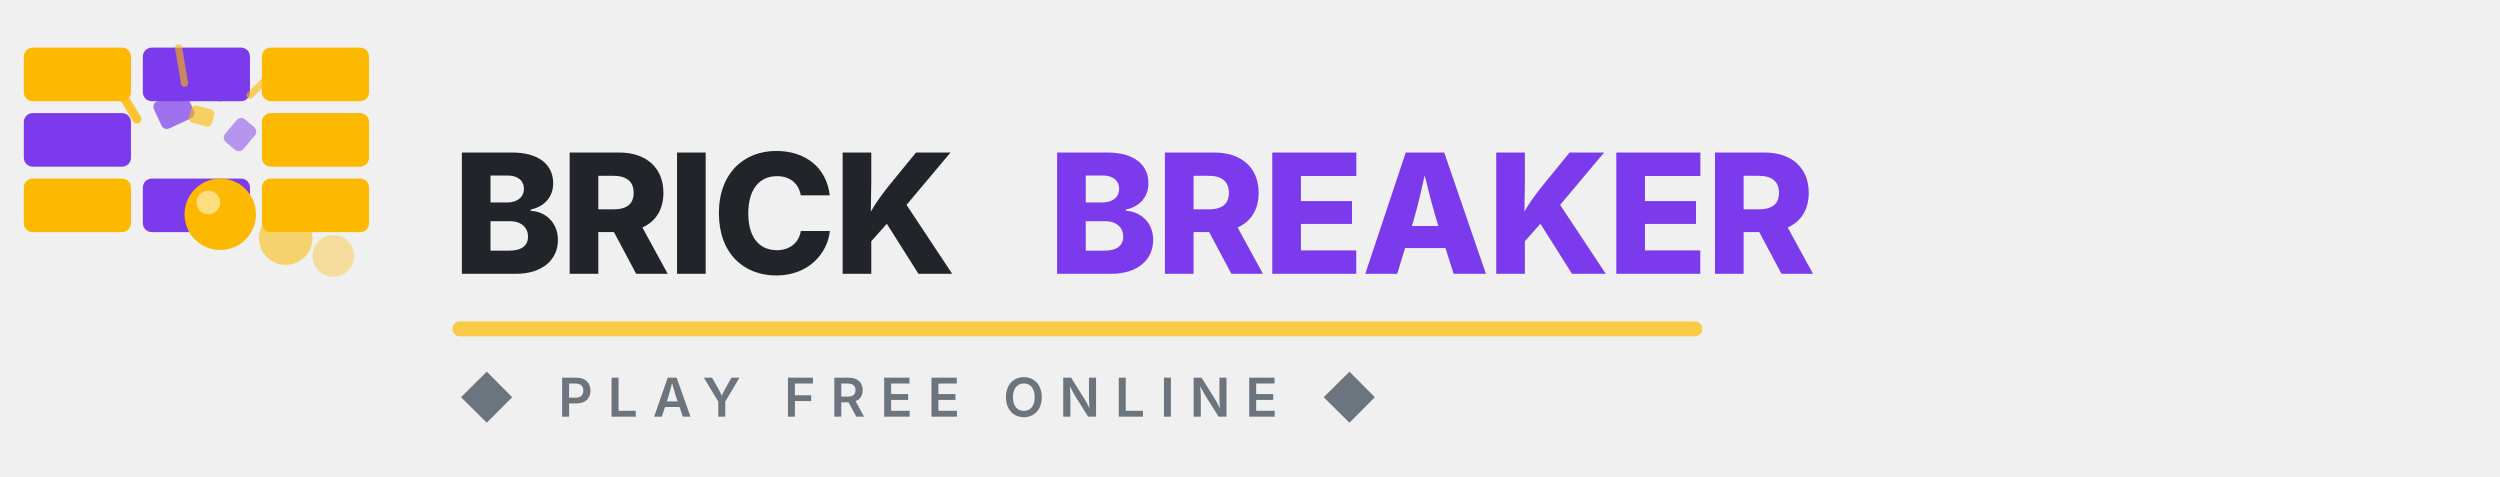
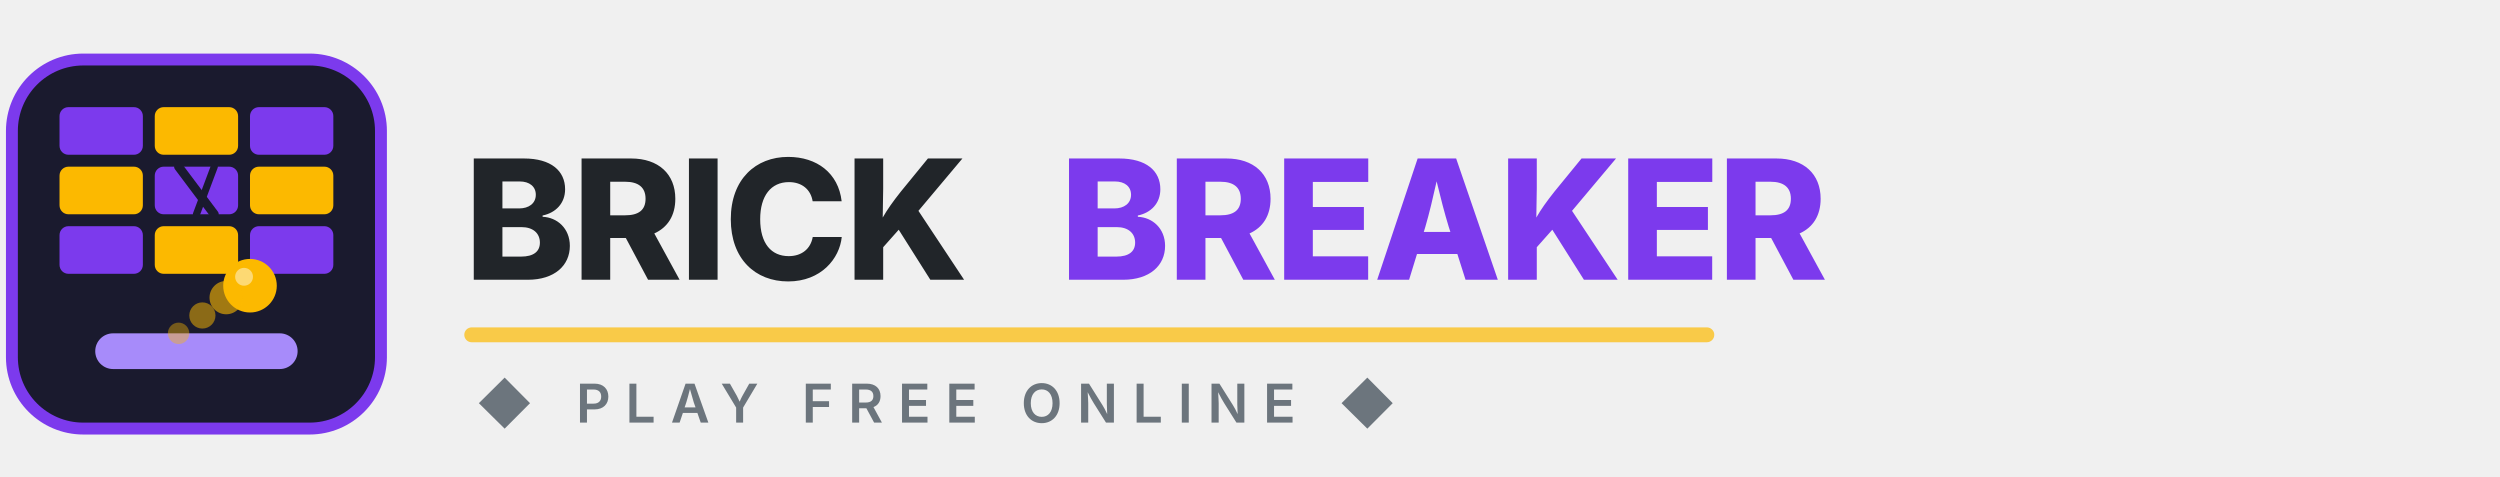
<svg xmlns="http://www.w3.org/2000/svg" viewBox="0 0 420 80" width="420" height="80" fill="none">
-   <rect x="4" y="8" width="18" height="9" rx="1.5" fill="#fcb900" />
-   <rect x="24" y="8" width="18" height="9" rx="1.5" fill="#7c3aed" />
-   <rect x="44" y="8" width="18" height="9" rx="1.5" fill="#fcb900" />
-   <rect x="4" y="19" width="18" height="9" rx="1.5" fill="#7c3aed" />
-   <rect x="26" y="16" width="6" height="5" rx="1" fill="#7c3aed" transform="rotate(-25 29 18)" opacity="0.7" />
-   <rect x="34" y="12" width="5" height="4" rx="1" fill="#7c3aed" transform="rotate(40 36 14)" opacity="0.5" />
-   <rect x="32" y="18" width="4" height="3" rx="0.8" fill="#fcb900" transform="rotate(15 34 19)" opacity="0.6" />
-   <rect x="38" y="21" width="5" height="4" rx="1" fill="#7c3aed" transform="rotate(-50 40 23)" opacity="0.5" />
-   <rect x="44" y="19" width="18" height="9" rx="1.5" fill="#fcb900" />
-   <rect x="4" y="30" width="18" height="9" rx="1.5" fill="#fcb900" />
-   <rect x="24" y="30" width="18" height="9" rx="1.5" fill="#7c3aed" />
-   <rect x="44" y="30" width="18" height="9" rx="1.5" fill="#fcb900" />
-   <circle cx="37" cy="36" r="6" fill="#fcb900" />
-   <circle cx="35" cy="34" r="2" fill="#fff" opacity="0.5" />
-   <circle cx="56" cy="43" r="3.5" fill="#fcb900" opacity="0.35" />
-   <circle cx="48" cy="40" r="4.5" fill="#fcb900" opacity="0.55" />
-   <line x1="23" y1="20" x2="20" y2="15" stroke="#fcb900" stroke-width="1.5" stroke-linecap="round" opacity="0.8" />
-   <line x1="31" y1="14" x2="30" y2="8" stroke="#fcb900" stroke-width="1.2" stroke-linecap="round" opacity="0.6" />
-   <line x1="42" y1="16" x2="46" y2="12" stroke="#fcb900" stroke-width="1.2" stroke-linecap="round" opacity="0.6" />
-   <text x="76" y="46" font-family="Inter,system-ui,-apple-system,sans-serif" font-size="28" font-weight="800" fill="#212529" letter-spacing="-0.5">BRICK</text>
-   <text x="176" y="46" font-family="Inter,system-ui,-apple-system,sans-serif" font-size="28" font-weight="800" fill="#7c3aed" letter-spacing="-0.5">BREAKER</text>
-   <rect x="76" y="54" width="210" height="2.5" rx="1.25" fill="#fcb900" opacity="0.7" />
-   <text x="77" y="70" font-family="Inter,system-ui,-apple-system,sans-serif" font-size="9" font-weight="600" fill="#6c757d" letter-spacing="2.5">◆ PLAY FREE ONLINE ◆</text>
+   <rect x="2" y="10" width="62" height="62" rx="12" fill="#1a1a2e" stroke="#7c3aed" stroke-width="2" />
+   <rect x="10" y="18" width="14" height="8" rx="1.5" fill="#7c3aed" />
+   <rect x="26" y="18" width="14" height="8" rx="1.5" fill="#fcb900" />
+   <rect x="42" y="18" width="14" height="8" rx="1.5" fill="#7c3aed" />
+   <rect x="10" y="28" width="14" height="8" rx="1.5" fill="#fcb900" />
+   <rect x="26" y="28" width="14" height="8" rx="1.5" fill="#7c3aed" />
+   <line x1="30" y1="28" x2="36" y2="36" stroke="#1a1a2e" stroke-width="1.5" stroke-linecap="round" />
+   <line x1="36" y1="28" x2="33" y2="36" stroke="#1a1a2e" stroke-width="1.2" stroke-linecap="round" />
+   <rect x="42" y="28" width="14" height="8" rx="1.5" fill="#fcb900" />
+   <rect x="10" y="38" width="14" height="8" rx="1.5" fill="#7c3aed" />
+   <rect x="26" y="38" width="14" height="8" rx="1.5" fill="#fcb900" />
+   <rect x="42" y="38" width="14" height="8" rx="1.5" fill="#7c3aed" />
+   <rect x="16" y="56" width="34" height="6" rx="3" fill="#a78bfa" />
+   <circle cx="42" cy="48" r="4.5" fill="#fcb900" />
+   <circle cx="41" cy="46.5" r="1.5" fill="#fff" opacity="0.45" />
+   <circle cx="30" cy="56" r="1.8" fill="#fcb900" opacity="0.4" />
+   <circle cx="34" cy="53" r="2.2" fill="#fcb900" opacity="0.5" />
+   <circle cx="38" cy="50" r="2.8" fill="#fcb900" opacity="0.6" />
+   <text x="78" y="47" font-family="Inter,system-ui,-apple-system,sans-serif" font-size="28" font-weight="800" fill="#212529" letter-spacing="-0.5">BRICK</text>
+   <text x="178" y="47" font-family="Inter,system-ui,-apple-system,sans-serif" font-size="28" font-weight="800" fill="#7c3aed" letter-spacing="-0.5">BREAKER</text>
+   <rect x="78" y="55" width="210" height="2.5" rx="1.25" fill="#fcb900" opacity="0.7" />
+   <text x="80" y="71" font-family="Inter,system-ui,-apple-system,sans-serif" font-size="9" font-weight="600" fill="#6c757d" letter-spacing="2.5">◆ PLAY FREE ONLINE ◆</text>
</svg>
